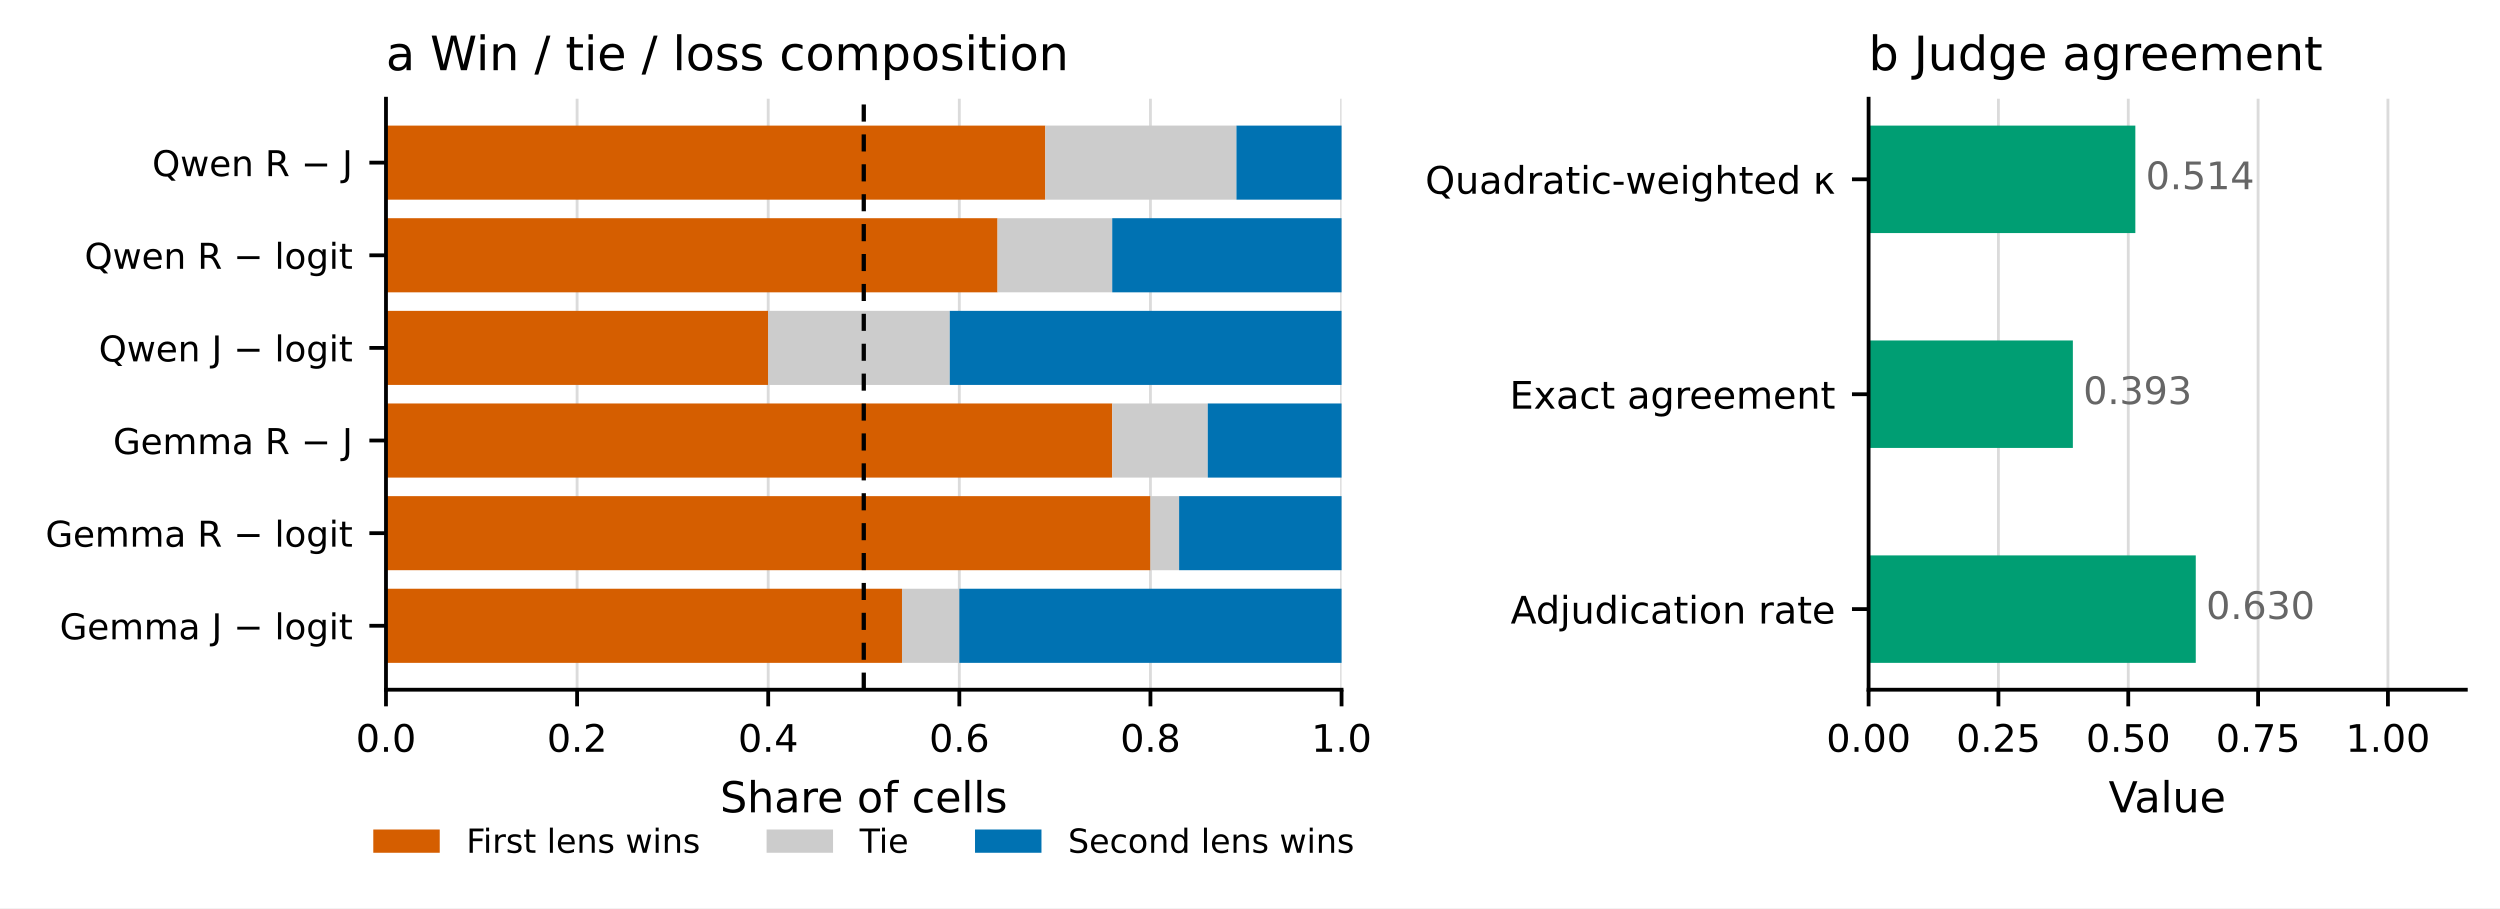
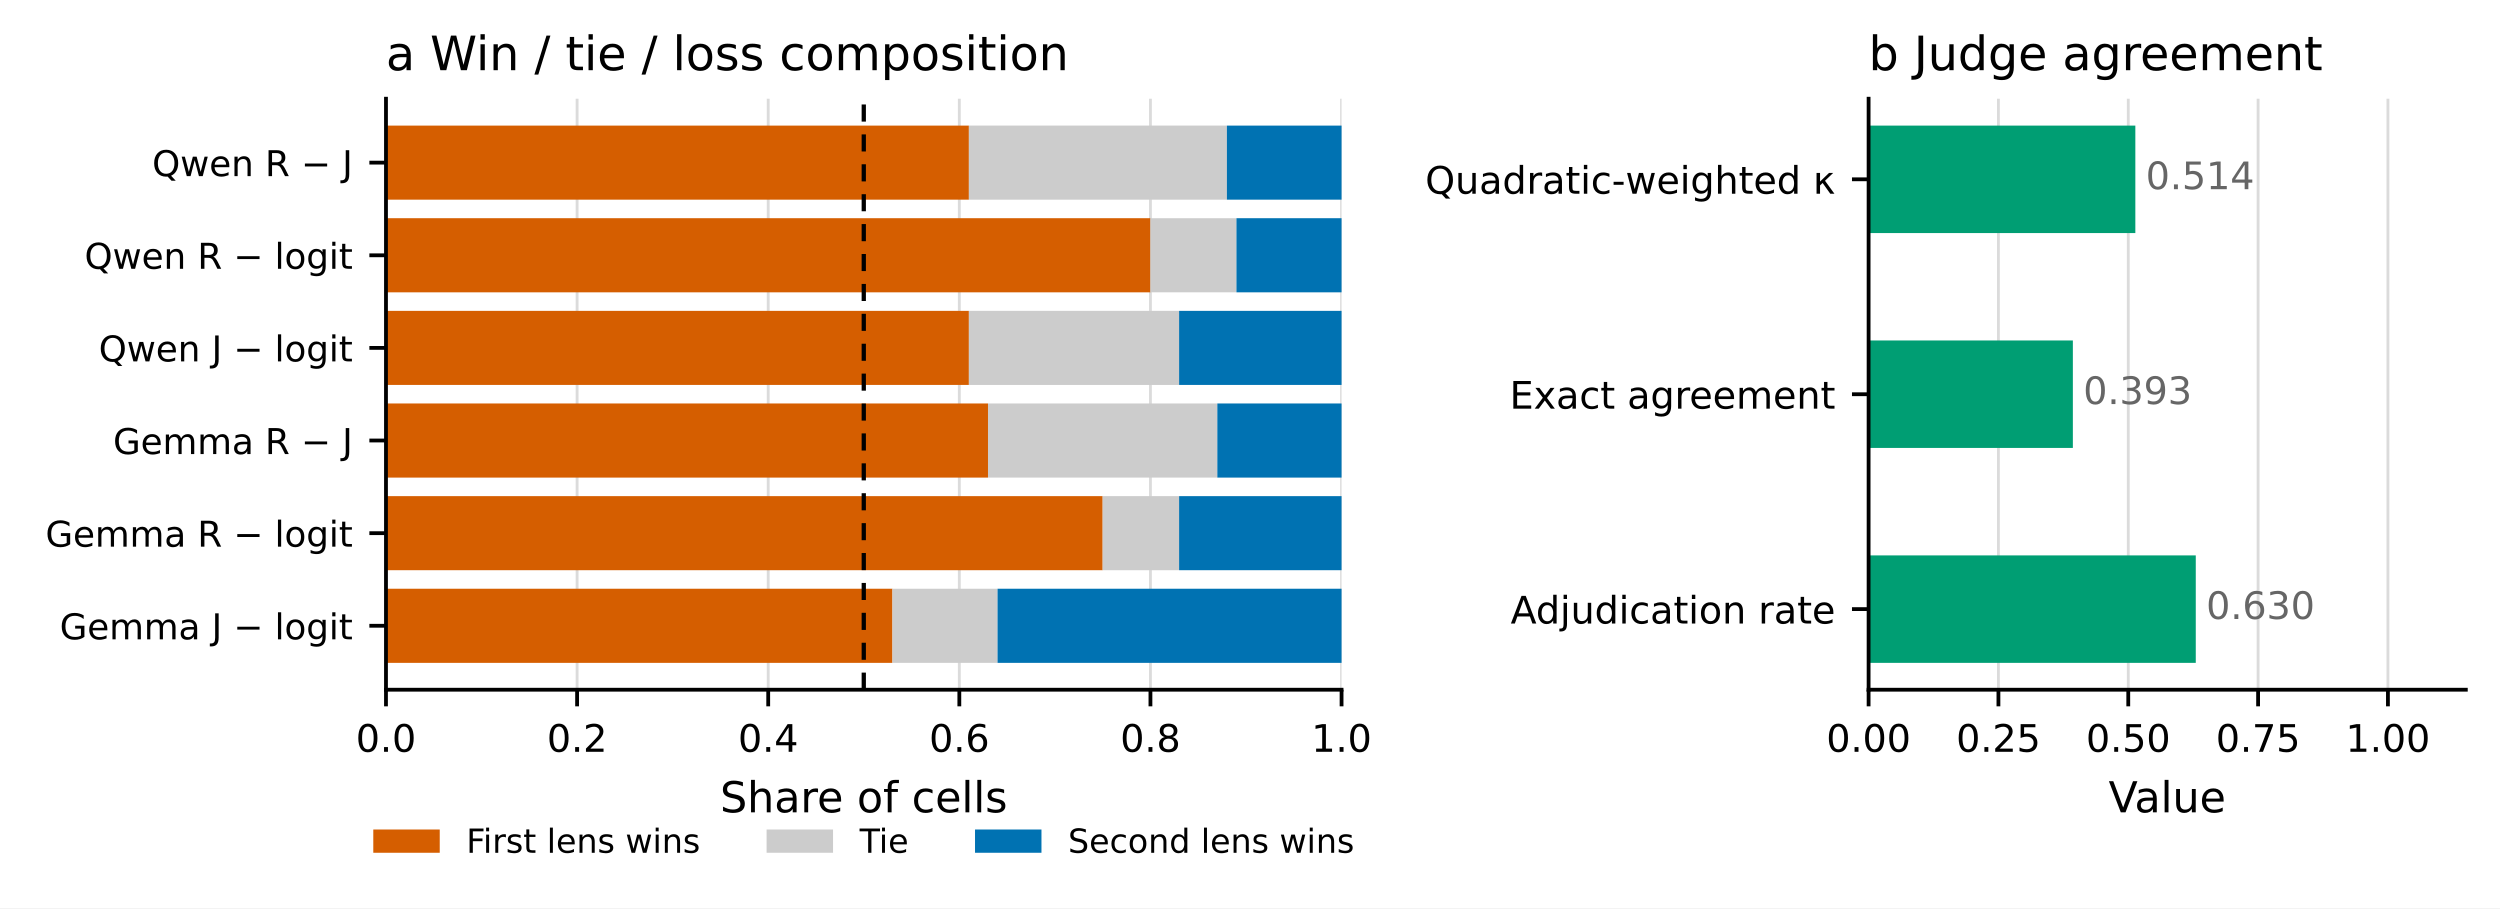
<svg xmlns="http://www.w3.org/2000/svg" xmlns:xlink="http://www.w3.org/1999/xlink" width="526.721pt" height="191.35pt" viewBox="0 0 526.721 191.35" version="1.1">
  <defs>
    <style type="text/css">*{stroke-linejoin: round; stroke-linecap: butt}</style>
  </defs>
  <g id="figure_1">
    <g id="patch_1">
      <path d="M 0 191.35  L 526.721 191.35  L 526.721 0  L 0 0  z " style="fill: #ffffff" />
    </g>
    <g id="axes_1">
      <g id="patch_2">
        <path d="M 81.321 145.315  L 282.651 145.315  L 282.651 20.798  L 81.321 20.798  z " style="fill: #ffffff" />
      </g>
      <g id="matplotlib.axis_1">
        <g id="xtick_1">
          <g id="line2d_1">
-             <path d="M 81.321 145.315  L 81.321 20.798  " clip-path="url(#p7ee356258e)" style="fill: none; stroke: #cccccc; stroke-opacity: 0.7; stroke-width: 0.6; stroke-linecap: square" />
+             <path d="M 81.321 145.315  L 81.321 20.798  " clip-path="url(#peab0880b04)" style="fill: none; stroke: #cccccc; stroke-opacity: 0.7; stroke-width: 0.6; stroke-linecap: square" />
          </g>
          <g id="line2d_2">
            <defs>
-               <path id="m819a762261" d="M 0 0  L 0 3.5  " style="stroke: #000000; stroke-width: 0.8" />
+               <path id="m63400be367" d="M 0 0  L 0 3.5  " style="stroke: #000000; stroke-width: 0.8" />
            </defs>
            <g>
-               <use xlink:href="#m819a762261" x="81.321" y="145.315" style="stroke: #000000; stroke-width: 0.8" />
+               <use xlink:href="#m63400be367" x="81.321" y="145.315" style="stroke: #000000; stroke-width: 0.8" />
            </g>
          </g>
          <g id="text_1">
            <text style="font-size: 8px; font-family: 'DejaVu Sans', 'Bitstream Vera Sans', 'Computer Modern Sans Serif', 'Lucida Grande', 'Verdana', 'Geneva', 'Lucid', 'Arial', 'Helvetica', 'Avant Garde', sans-serif; text-anchor: middle" x="81.321" y="158.393" transform="rotate(-0 81.32148 158.3927)">0.0</text>
          </g>
        </g>
        <g id="xtick_2">
          <g id="line2d_3">
-             <path d="M 121.587 145.315  L 121.587 20.798  " clip-path="url(#p7ee356258e)" style="fill: none; stroke: #cccccc; stroke-opacity: 0.7; stroke-width: 0.6; stroke-linecap: square" />
+             <path d="M 121.587 145.315  L 121.587 20.798  " clip-path="url(#peab0880b04)" style="fill: none; stroke: #cccccc; stroke-opacity: 0.7; stroke-width: 0.6; stroke-linecap: square" />
          </g>
          <g id="line2d_4">
            <g>
-               <use xlink:href="#m819a762261" x="121.587" y="145.315" style="stroke: #000000; stroke-width: 0.8" />
+               <use xlink:href="#m63400be367" x="121.587" y="145.315" style="stroke: #000000; stroke-width: 0.8" />
            </g>
          </g>
          <g id="text_2">
            <text style="font-size: 8px; font-family: 'DejaVu Sans', 'Bitstream Vera Sans', 'Computer Modern Sans Serif', 'Lucida Grande', 'Verdana', 'Geneva', 'Lucid', 'Arial', 'Helvetica', 'Avant Garde', sans-serif; text-anchor: middle" x="121.587" y="158.393" transform="rotate(-0 121.5873 158.3927)">0.2</text>
          </g>
        </g>
        <g id="xtick_3">
          <g id="line2d_5">
-             <path d="M 161.853 145.315  L 161.853 20.798  " clip-path="url(#p7ee356258e)" style="fill: none; stroke: #cccccc; stroke-opacity: 0.7; stroke-width: 0.6; stroke-linecap: square" />
+             <path d="M 161.853 145.315  L 161.853 20.798  " clip-path="url(#peab0880b04)" style="fill: none; stroke: #cccccc; stroke-opacity: 0.7; stroke-width: 0.6; stroke-linecap: square" />
          </g>
          <g id="line2d_6">
            <g>
-               <use xlink:href="#m819a762261" x="161.853" y="145.315" style="stroke: #000000; stroke-width: 0.8" />
+               <use xlink:href="#m63400be367" x="161.853" y="145.315" style="stroke: #000000; stroke-width: 0.8" />
            </g>
          </g>
          <g id="text_3">
            <text style="font-size: 8px; font-family: 'DejaVu Sans', 'Bitstream Vera Sans', 'Computer Modern Sans Serif', 'Lucida Grande', 'Verdana', 'Geneva', 'Lucid', 'Arial', 'Helvetica', 'Avant Garde', sans-serif; text-anchor: middle" x="161.853" y="158.393" transform="rotate(-0 161.8532 158.3927)">0.4</text>
          </g>
        </g>
        <g id="xtick_4">
          <g id="line2d_7">
-             <path d="M 202.119 145.315  L 202.119 20.798  " clip-path="url(#p7ee356258e)" style="fill: none; stroke: #cccccc; stroke-opacity: 0.7; stroke-width: 0.6; stroke-linecap: square" />
+             <path d="M 202.119 145.315  L 202.119 20.798  " clip-path="url(#peab0880b04)" style="fill: none; stroke: #cccccc; stroke-opacity: 0.7; stroke-width: 0.6; stroke-linecap: square" />
          </g>
          <g id="line2d_8">
            <g>
-               <use xlink:href="#m819a762261" x="202.119" y="145.315" style="stroke: #000000; stroke-width: 0.8" />
+               <use xlink:href="#m63400be367" x="202.119" y="145.315" style="stroke: #000000; stroke-width: 0.8" />
            </g>
          </g>
          <g id="text_4">
            <text style="font-size: 8px; font-family: 'DejaVu Sans', 'Bitstream Vera Sans', 'Computer Modern Sans Serif', 'Lucida Grande', 'Verdana', 'Geneva', 'Lucid', 'Arial', 'Helvetica', 'Avant Garde', sans-serif; text-anchor: middle" x="202.119" y="158.393" transform="rotate(-0 202.119 158.3927)">0.6</text>
          </g>
        </g>
        <g id="xtick_5">
          <g id="line2d_9">
-             <path d="M 242.385 145.315  L 242.385 20.798  " clip-path="url(#p7ee356258e)" style="fill: none; stroke: #cccccc; stroke-opacity: 0.7; stroke-width: 0.6; stroke-linecap: square" />
+             <path d="M 242.385 145.315  L 242.385 20.798  " clip-path="url(#peab0880b04)" style="fill: none; stroke: #cccccc; stroke-opacity: 0.7; stroke-width: 0.6; stroke-linecap: square" />
          </g>
          <g id="line2d_10">
            <g>
-               <use xlink:href="#m819a762261" x="242.385" y="145.315" style="stroke: #000000; stroke-width: 0.8" />
+               <use xlink:href="#m63400be367" x="242.385" y="145.315" style="stroke: #000000; stroke-width: 0.8" />
            </g>
          </g>
          <g id="text_5">
            <text style="font-size: 8px; font-family: 'DejaVu Sans', 'Bitstream Vera Sans', 'Computer Modern Sans Serif', 'Lucida Grande', 'Verdana', 'Geneva', 'Lucid', 'Arial', 'Helvetica', 'Avant Garde', sans-serif; text-anchor: middle" x="242.385" y="158.393" transform="rotate(-0 242.3849 158.3927)">0.8</text>
          </g>
        </g>
        <g id="xtick_6">
          <g id="line2d_11">
-             <path d="M 282.651 145.315  L 282.651 20.798  " clip-path="url(#p7ee356258e)" style="fill: none; stroke: #cccccc; stroke-opacity: 0.7; stroke-width: 0.6; stroke-linecap: square" />
+             <path d="M 282.651 145.315  L 282.651 20.798  " clip-path="url(#peab0880b04)" style="fill: none; stroke: #cccccc; stroke-opacity: 0.7; stroke-width: 0.6; stroke-linecap: square" />
          </g>
          <g id="line2d_12">
            <g>
-               <use xlink:href="#m819a762261" x="282.651" y="145.315" style="stroke: #000000; stroke-width: 0.8" />
+               <use xlink:href="#m63400be367" x="282.651" y="145.315" style="stroke: #000000; stroke-width: 0.8" />
            </g>
          </g>
          <g id="text_6">
            <text style="font-size: 8px; font-family: 'DejaVu Sans', 'Bitstream Vera Sans', 'Computer Modern Sans Serif', 'Lucida Grande', 'Verdana', 'Geneva', 'Lucid', 'Arial', 'Helvetica', 'Avant Garde', sans-serif; text-anchor: middle" x="282.651" y="158.393" transform="rotate(-0 282.6507 158.3927)">1.0</text>
          </g>
        </g>
        <g id="text_7">
          <text style="font-size: 9px; font-family: 'DejaVu Sans', 'Bitstream Vera Sans', 'Computer Modern Sans Serif', 'Lucida Grande', 'Verdana', 'Geneva', 'Lucid', 'Arial', 'Helvetica', 'Avant Garde', sans-serif; text-anchor: middle" x="181.986" y="171.153" transform="rotate(-0 181.9861 171.1532)">Share of cells</text>
        </g>
      </g>
      <g id="matplotlib.axis_2">
        <g id="ytick_1">
          <g id="line2d_13">
            <defs>
-               <path id="m3afb6ac58c" d="M 0 0  L -3.5 0  " style="stroke: #000000; stroke-width: 0.8" />
+               <path id="m4ab4a0464f" d="M 0 0  L -3.5 0  " style="stroke: #000000; stroke-width: 0.8" />
            </defs>
            <g>
-               <use xlink:href="#m3afb6ac58c" x="81.321" y="34.265" style="stroke: #000000; stroke-width: 0.8" />
+               <use xlink:href="#m4ab4a0464f" x="81.321" y="34.265" style="stroke: #000000; stroke-width: 0.8" />
            </g>
          </g>
          <g id="text_8">
            <text style="font-size: 7.5px; font-family: 'DejaVu Sans', 'Bitstream Vera Sans', 'Computer Modern Sans Serif', 'Lucida Grande', 'Verdana', 'Geneva', 'Lucid', 'Arial', 'Helvetica', 'Avant Garde', sans-serif; text-anchor: end" x="74.321" y="37.114" transform="rotate(-0 74.32148 37.11404)">Qwen  R − J</text>
          </g>
        </g>
        <g id="ytick_2">
          <g id="line2d_14">
            <g>
-               <use xlink:href="#m3afb6ac58c" x="81.321" y="53.782" style="stroke: #000000; stroke-width: 0.8" />
+               <use xlink:href="#m4ab4a0464f" x="81.321" y="53.782" style="stroke: #000000; stroke-width: 0.8" />
            </g>
          </g>
          <g id="text_9">
            <text style="font-size: 7.5px; font-family: 'DejaVu Sans', 'Bitstream Vera Sans', 'Computer Modern Sans Serif', 'Lucida Grande', 'Verdana', 'Geneva', 'Lucid', 'Arial', 'Helvetica', 'Avant Garde', sans-serif; text-anchor: end" x="74.321" y="56.631" transform="rotate(-0 74.32148 56.63097)">Qwen  R − logit</text>
          </g>
        </g>
        <g id="ytick_3">
          <g id="line2d_15">
            <g>
-               <use xlink:href="#m3afb6ac58c" x="81.321" y="73.298" style="stroke: #000000; stroke-width: 0.8" />
+               <use xlink:href="#m4ab4a0464f" x="81.321" y="73.298" style="stroke: #000000; stroke-width: 0.8" />
            </g>
          </g>
          <g id="text_10">
            <text style="font-size: 7.5px; font-family: 'DejaVu Sans', 'Bitstream Vera Sans', 'Computer Modern Sans Serif', 'Lucida Grande', 'Verdana', 'Geneva', 'Lucid', 'Arial', 'Helvetica', 'Avant Garde', sans-serif; text-anchor: end" x="74.321" y="76.148" transform="rotate(-0 74.32148 76.14761)">Qwen  J − logit</text>
          </g>
        </g>
        <g id="ytick_4">
          <g id="line2d_16">
            <g>
-               <use xlink:href="#m3afb6ac58c" x="81.321" y="92.815" style="stroke: #000000; stroke-width: 0.8" />
+               <use xlink:href="#m4ab4a0464f" x="81.321" y="92.815" style="stroke: #000000; stroke-width: 0.8" />
            </g>
          </g>
          <g id="text_11">
            <text style="font-size: 7.5px; font-family: 'DejaVu Sans', 'Bitstream Vera Sans', 'Computer Modern Sans Serif', 'Lucida Grande', 'Verdana', 'Geneva', 'Lucid', 'Arial', 'Helvetica', 'Avant Garde', sans-serif; text-anchor: end" x="74.321" y="95.664" transform="rotate(-0 74.32148 95.66396)">Gemma  R − J</text>
          </g>
        </g>
        <g id="ytick_5">
          <g id="line2d_17">
            <g>
-               <use xlink:href="#m3afb6ac58c" x="81.321" y="112.331" style="stroke: #000000; stroke-width: 0.8" />
+               <use xlink:href="#m4ab4a0464f" x="81.321" y="112.331" style="stroke: #000000; stroke-width: 0.8" />
            </g>
          </g>
          <g id="text_12">
            <text style="font-size: 7.5px; font-family: 'DejaVu Sans', 'Bitstream Vera Sans', 'Computer Modern Sans Serif', 'Lucida Grande', 'Verdana', 'Geneva', 'Lucid', 'Arial', 'Helvetica', 'Avant Garde', sans-serif; text-anchor: end" x="74.321" y="115.181" transform="rotate(-0 74.32148 115.1809)">Gemma  R − logit</text>
          </g>
        </g>
        <g id="ytick_6">
          <g id="line2d_18">
            <g>
-               <use xlink:href="#m3afb6ac58c" x="81.321" y="131.848" style="stroke: #000000; stroke-width: 0.8" />
+               <use xlink:href="#m4ab4a0464f" x="81.321" y="131.848" style="stroke: #000000; stroke-width: 0.8" />
            </g>
          </g>
          <g id="text_13">
            <text style="font-size: 7.5px; font-family: 'DejaVu Sans', 'Bitstream Vera Sans', 'Computer Modern Sans Serif', 'Lucida Grande', 'Verdana', 'Geneva', 'Lucid', 'Arial', 'Helvetica', 'Avant Garde', sans-serif; text-anchor: end" x="74.321" y="134.698" transform="rotate(-0 74.32148 134.6975)">Gemma  J − logit</text>
          </g>
        </g>
      </g>
      <g id="patch_3">
-         <path d="M 81.321 42.072  L 220.239 42.072  L 220.239 26.458  L 81.321 26.458  z " clip-path="url(#p7ee356258e)" style="fill: #d55e00" />
+         <path d="M 81.321 42.072  L 204.132 42.072  L 204.132 26.458  L 81.321 26.458  z " clip-path="url(#peab0880b04)" style="fill: #d55e00" />
      </g>
      <g id="patch_4">
-         <path d="M 81.321 61.588  L 210.172 61.588  L 210.172 45.975  L 81.321 45.975  z " clip-path="url(#p7ee356258e)" style="fill: #d55e00" />
+         <path d="M 81.321 61.588  L 242.385 61.588  L 242.385 45.975  L 81.321 45.975  z " clip-path="url(#peab0880b04)" style="fill: #d55e00" />
      </g>
      <g id="patch_5">
-         <path d="M 81.321 81.105  L 161.853 81.105  L 161.853 65.492  L 81.321 65.492  z " clip-path="url(#p7ee356258e)" style="fill: #d55e00" />
+         <path d="M 81.321 81.105  L 204.132 81.105  L 204.132 65.492  L 81.321 65.492  z " clip-path="url(#peab0880b04)" style="fill: #d55e00" />
      </g>
      <g id="patch_6">
-         <path d="M 81.321 100.621  L 234.332 100.621  L 234.332 85.008  L 81.321 85.008  z " clip-path="url(#p7ee356258e)" style="fill: #d55e00" />
+         <path d="M 81.321 100.621  L 208.159 100.621  L 208.159 85.008  L 81.321 85.008  z " clip-path="url(#peab0880b04)" style="fill: #d55e00" />
      </g>
      <g id="patch_7">
-         <path d="M 81.321 120.138  L 242.385 120.138  L 242.385 104.525  L 81.321 104.525  z " clip-path="url(#p7ee356258e)" style="fill: #d55e00" />
+         <path d="M 81.321 120.138  L 232.318 120.138  L 232.318 104.525  L 81.321 104.525  z " clip-path="url(#peab0880b04)" style="fill: #d55e00" />
      </g>
      <g id="patch_8">
-         <path d="M 81.321 139.655  L 190.039 139.655  L 190.039 124.041  L 81.321 124.041  z " clip-path="url(#p7ee356258e)" style="fill: #d55e00" />
+         <path d="M 81.321 139.655  L 188.026 139.655  L 188.026 124.041  L 81.321 124.041  z " clip-path="url(#peab0880b04)" style="fill: #d55e00" />
      </g>
      <g id="patch_9">
-         <path d="M 220.239 42.072  L 260.505 42.072  L 260.505 26.458  L 220.239 26.458  z " clip-path="url(#p7ee356258e)" style="fill: #cccccc" />
+         <path d="M 204.132 42.072  L 258.491 42.072  L 258.491 26.458  L 204.132 26.458  z " clip-path="url(#peab0880b04)" style="fill: #cccccc" />
      </g>
      <g id="patch_10">
-         <path d="M 210.172 61.588  L 234.332 61.588  L 234.332 45.975  L 210.172 45.975  z " clip-path="url(#p7ee356258e)" style="fill: #cccccc" />
+         <path d="M 242.385 61.588  L 260.505 61.588  L 260.505 45.975  L 242.385 45.975  z " clip-path="url(#peab0880b04)" style="fill: #cccccc" />
      </g>
      <g id="patch_11">
-         <path d="M 161.853 81.105  L 200.106 81.105  L 200.106 65.492  L 161.853 65.492  z " clip-path="url(#p7ee356258e)" style="fill: #cccccc" />
+         <path d="M 204.132 81.105  L 248.425 81.105  L 248.425 65.492  L 204.132 65.492  z " clip-path="url(#peab0880b04)" style="fill: #cccccc" />
      </g>
      <g id="patch_12">
-         <path d="M 234.332 100.621  L 254.465 100.621  L 254.465 85.008  L 234.332 85.008  z " clip-path="url(#p7ee356258e)" style="fill: #cccccc" />
+         <path d="M 208.159 100.621  L 256.478 100.621  L 256.478 85.008  L 208.159 85.008  z " clip-path="url(#peab0880b04)" style="fill: #cccccc" />
      </g>
      <g id="patch_13">
-         <path d="M 242.385 120.138  L 248.425 120.138  L 248.425 104.525  L 242.385 104.525  z " clip-path="url(#p7ee356258e)" style="fill: #cccccc" />
+         <path d="M 232.318 120.138  L 248.425 120.138  L 248.425 104.525  L 232.318 104.525  z " clip-path="url(#peab0880b04)" style="fill: #cccccc" />
      </g>
      <g id="patch_14">
-         <path d="M 190.039 139.655  L 202.119 139.655  L 202.119 124.041  L 190.039 124.041  z " clip-path="url(#p7ee356258e)" style="fill: #cccccc" />
+         <path d="M 188.026 139.655  L 210.172 139.655  L 210.172 124.041  L 188.026 124.041  z " clip-path="url(#peab0880b04)" style="fill: #cccccc" />
      </g>
      <g id="patch_15">
-         <path d="M 260.505 42.072  L 282.651 42.072  L 282.651 26.458  L 260.505 26.458  z " clip-path="url(#p7ee356258e)" style="fill: #0072b2" />
+         <path d="M 258.491 42.072  L 282.651 42.072  L 282.651 26.458  L 258.491 26.458  z " clip-path="url(#peab0880b04)" style="fill: #0072b2" />
      </g>
      <g id="patch_16">
-         <path d="M 234.332 61.588  L 282.651 61.588  L 282.651 45.975  L 234.332 45.975  z " clip-path="url(#p7ee356258e)" style="fill: #0072b2" />
+         <path d="M 260.505 61.588  L 282.651 61.588  L 282.651 45.975  L 260.505 45.975  z " clip-path="url(#peab0880b04)" style="fill: #0072b2" />
      </g>
      <g id="patch_17">
-         <path d="M 200.106 81.105  L 282.651 81.105  L 282.651 65.492  L 200.106 65.492  z " clip-path="url(#p7ee356258e)" style="fill: #0072b2" />
+         <path d="M 248.425 81.105  L 282.651 81.105  L 282.651 65.492  L 248.425 65.492  z " clip-path="url(#peab0880b04)" style="fill: #0072b2" />
      </g>
      <g id="patch_18">
-         <path d="M 254.465 100.621  L 282.651 100.621  L 282.651 85.008  L 254.465 85.008  z " clip-path="url(#p7ee356258e)" style="fill: #0072b2" />
+         <path d="M 256.478 100.621  L 282.651 100.621  L 282.651 85.008  L 256.478 85.008  z " clip-path="url(#peab0880b04)" style="fill: #0072b2" />
      </g>
      <g id="patch_19">
-         <path d="M 248.425 120.138  L 282.651 120.138  L 282.651 104.525  L 248.425 104.525  z " clip-path="url(#p7ee356258e)" style="fill: #0072b2" />
+         <path d="M 248.425 120.138  L 282.651 120.138  L 282.651 104.525  L 248.425 104.525  z " clip-path="url(#peab0880b04)" style="fill: #0072b2" />
      </g>
      <g id="patch_20">
-         <path d="M 202.119 139.655  L 282.651 139.655  L 282.651 124.041  L 202.119 124.041  z " clip-path="url(#p7ee356258e)" style="fill: #0072b2" />
+         <path d="M 210.172 139.655  L 282.651 139.655  L 282.651 124.041  L 210.172 124.041  z " clip-path="url(#peab0880b04)" style="fill: #0072b2" />
      </g>
      <g id="patch_21">
        <path d="M 81.321 145.315  L 81.321 20.798  " style="fill: none; stroke: #000000; stroke-width: 0.8; stroke-linejoin: miter; stroke-linecap: square" />
      </g>
      <g id="patch_22">
        <path d="M 81.321 145.315  L 282.651 145.315  " style="fill: none; stroke: #000000; stroke-width: 0.8; stroke-linejoin: miter; stroke-linecap: square" />
      </g>
      <g id="line2d_19">
-         <path d="M 181.986 145.315  L 181.986 20.798  " clip-path="url(#p7ee356258e)" style="fill: none; stroke-dasharray: 3.6,2.7; stroke-dashoffset: 0; stroke: #000000; stroke-width: 0.9" />
+         <path d="M 181.986 145.315  L 181.986 20.798  " clip-path="url(#peab0880b04)" style="fill: none; stroke-dasharray: 3.6,2.7; stroke-dashoffset: 0; stroke: #000000; stroke-width: 0.9" />
      </g>
      <g id="text_14">
        <text style="font-size: 10px; font-family: 'DejaVu Sans', 'Bitstream Vera Sans', 'Computer Modern Sans Serif', 'Lucida Grande', 'Verdana', 'Geneva', 'Lucid', 'Arial', 'Helvetica', 'Avant Garde', sans-serif; text-anchor: start" x="81.321" y="14.798" transform="rotate(-0 81.32148 14.79844)">a  Win / tie / loss composition</text>
      </g>
      <g id="legend_1">
        <g id="patch_23">
          <path d="M 78.648 179.668  L 92.648 179.668  L 92.648 174.768  L 78.648 174.768  z " style="fill: #d55e00" />
        </g>
        <g id="text_15">
          <text style="font-size: 7px; font-family: 'DejaVu Sans', 'Bitstream Vera Sans', 'Computer Modern Sans Serif', 'Lucida Grande', 'Verdana', 'Geneva', 'Lucid', 'Arial', 'Helvetica', 'Avant Garde', sans-serif; text-anchor: start" x="98.248" y="179.668" transform="rotate(-0 98.24751 179.6685)">First lens wins</text>
        </g>
        <g id="patch_24">
          <path d="M 161.513 179.668  L 175.513 179.668  L 175.513 174.768  L 161.513 174.768  z " style="fill: #cccccc" />
        </g>
        <g id="text_16">
          <text style="font-size: 7px; font-family: 'DejaVu Sans', 'Bitstream Vera Sans', 'Computer Modern Sans Serif', 'Lucida Grande', 'Verdana', 'Geneva', 'Lucid', 'Arial', 'Helvetica', 'Avant Garde', sans-serif; text-anchor: start" x="181.113" y="179.668" transform="rotate(-0 181.1133 179.6685)">Tie</text>
        </g>
        <g id="patch_25">
          <path d="M 205.425 179.668  L 219.425 179.668  L 219.425 174.768  L 205.425 174.768  z " style="fill: #0072b2" />
        </g>
        <g id="text_17">
          <text style="font-size: 7px; font-family: 'DejaVu Sans', 'Bitstream Vera Sans', 'Computer Modern Sans Serif', 'Lucida Grande', 'Verdana', 'Geneva', 'Lucid', 'Arial', 'Helvetica', 'Avant Garde', sans-serif; text-anchor: start" x="225.025" y="179.668" transform="rotate(-0 225.0252 179.6685)">Second lens wins</text>
        </g>
      </g>
    </g>
    <g id="axes_2">
      <g id="patch_26">
        <path d="M 393.691 145.315  L 519.521 145.315  L 519.521 20.798  L 393.691 20.798  z " style="fill: #ffffff" />
      </g>
      <g id="matplotlib.axis_3">
        <g id="xtick_7">
          <g id="line2d_20">
-             <path d="M 393.691 145.315  L 393.691 20.798  " clip-path="url(#p8f0331ccef)" style="fill: none; stroke: #cccccc; stroke-opacity: 0.7; stroke-width: 0.6; stroke-linecap: square" />
+             <path d="M 393.691 145.315  L 393.691 20.798  " clip-path="url(#pab791e1471)" style="fill: none; stroke: #cccccc; stroke-opacity: 0.7; stroke-width: 0.6; stroke-linecap: square" />
          </g>
          <g id="line2d_21">
            <g>
-               <use xlink:href="#m819a762261" x="393.691" y="145.315" style="stroke: #000000; stroke-width: 0.8" />
+               <use xlink:href="#m63400be367" x="393.691" y="145.315" style="stroke: #000000; stroke-width: 0.8" />
            </g>
          </g>
          <g id="text_18">
            <text style="font-size: 8px; font-family: 'DejaVu Sans', 'Bitstream Vera Sans', 'Computer Modern Sans Serif', 'Lucida Grande', 'Verdana', 'Geneva', 'Lucid', 'Arial', 'Helvetica', 'Avant Garde', sans-serif; text-anchor: middle" x="393.691" y="158.393" transform="rotate(-0 393.6907 158.3927)">0.00</text>
          </g>
        </g>
        <g id="xtick_8">
          <g id="line2d_22">
-             <path d="M 421.045 145.315  L 421.045 20.798  " clip-path="url(#p8f0331ccef)" style="fill: none; stroke: #cccccc; stroke-opacity: 0.7; stroke-width: 0.6; stroke-linecap: square" />
+             <path d="M 421.045 145.315  L 421.045 20.798  " clip-path="url(#pab791e1471)" style="fill: none; stroke: #cccccc; stroke-opacity: 0.7; stroke-width: 0.6; stroke-linecap: square" />
          </g>
          <g id="line2d_23">
            <g>
-               <use xlink:href="#m819a762261" x="421.045" y="145.315" style="stroke: #000000; stroke-width: 0.8" />
+               <use xlink:href="#m63400be367" x="421.045" y="145.315" style="stroke: #000000; stroke-width: 0.8" />
            </g>
          </g>
          <g id="text_19">
            <text style="font-size: 8px; font-family: 'DejaVu Sans', 'Bitstream Vera Sans', 'Computer Modern Sans Serif', 'Lucida Grande', 'Verdana', 'Geneva', 'Lucid', 'Arial', 'Helvetica', 'Avant Garde', sans-serif; text-anchor: middle" x="421.045" y="158.393" transform="rotate(-0 421.0452 158.3927)">0.25</text>
          </g>
        </g>
        <g id="xtick_9">
          <g id="line2d_24">
-             <path d="M 448.4 145.315  L 448.4 20.798  " clip-path="url(#p8f0331ccef)" style="fill: none; stroke: #cccccc; stroke-opacity: 0.7; stroke-width: 0.6; stroke-linecap: square" />
+             <path d="M 448.4 145.315  L 448.4 20.798  " clip-path="url(#pab791e1471)" style="fill: none; stroke: #cccccc; stroke-opacity: 0.7; stroke-width: 0.6; stroke-linecap: square" />
          </g>
          <g id="line2d_25">
            <g>
-               <use xlink:href="#m819a762261" x="448.4" y="145.315" style="stroke: #000000; stroke-width: 0.8" />
+               <use xlink:href="#m63400be367" x="448.4" y="145.315" style="stroke: #000000; stroke-width: 0.8" />
            </g>
          </g>
          <g id="text_20">
            <text style="font-size: 8px; font-family: 'DejaVu Sans', 'Bitstream Vera Sans', 'Computer Modern Sans Serif', 'Lucida Grande', 'Verdana', 'Geneva', 'Lucid', 'Arial', 'Helvetica', 'Avant Garde', sans-serif; text-anchor: middle" x="448.4" y="158.393" transform="rotate(-0 448.3997 158.3927)">0.50</text>
          </g>
        </g>
        <g id="xtick_10">
          <g id="line2d_26">
-             <path d="M 475.754 145.315  L 475.754 20.798  " clip-path="url(#p8f0331ccef)" style="fill: none; stroke: #cccccc; stroke-opacity: 0.7; stroke-width: 0.6; stroke-linecap: square" />
+             <path d="M 475.754 145.315  L 475.754 20.798  " clip-path="url(#pab791e1471)" style="fill: none; stroke: #cccccc; stroke-opacity: 0.7; stroke-width: 0.6; stroke-linecap: square" />
          </g>
          <g id="line2d_27">
            <g>
-               <use xlink:href="#m819a762261" x="475.754" y="145.315" style="stroke: #000000; stroke-width: 0.8" />
+               <use xlink:href="#m63400be367" x="475.754" y="145.315" style="stroke: #000000; stroke-width: 0.8" />
            </g>
          </g>
          <g id="text_21">
            <text style="font-size: 8px; font-family: 'DejaVu Sans', 'Bitstream Vera Sans', 'Computer Modern Sans Serif', 'Lucida Grande', 'Verdana', 'Geneva', 'Lucid', 'Arial', 'Helvetica', 'Avant Garde', sans-serif; text-anchor: middle" x="475.754" y="158.393" transform="rotate(-0 475.7543 158.3927)">0.75</text>
          </g>
        </g>
        <g id="xtick_11">
          <g id="line2d_28">
-             <path d="M 503.109 145.315  L 503.109 20.798  " clip-path="url(#p8f0331ccef)" style="fill: none; stroke: #cccccc; stroke-opacity: 0.7; stroke-width: 0.6; stroke-linecap: square" />
+             <path d="M 503.109 145.315  L 503.109 20.798  " clip-path="url(#pab791e1471)" style="fill: none; stroke: #cccccc; stroke-opacity: 0.7; stroke-width: 0.6; stroke-linecap: square" />
          </g>
          <g id="line2d_29">
            <g>
-               <use xlink:href="#m819a762261" x="503.109" y="145.315" style="stroke: #000000; stroke-width: 0.8" />
+               <use xlink:href="#m63400be367" x="503.109" y="145.315" style="stroke: #000000; stroke-width: 0.8" />
            </g>
          </g>
          <g id="text_22">
            <text style="font-size: 8px; font-family: 'DejaVu Sans', 'Bitstream Vera Sans', 'Computer Modern Sans Serif', 'Lucida Grande', 'Verdana', 'Geneva', 'Lucid', 'Arial', 'Helvetica', 'Avant Garde', sans-serif; text-anchor: middle" x="503.109" y="158.393" transform="rotate(-0 503.1088 158.3927)">1.00</text>
          </g>
        </g>
        <g id="text_23">
          <text style="font-size: 9px; font-family: 'DejaVu Sans', 'Bitstream Vera Sans', 'Computer Modern Sans Serif', 'Lucida Grande', 'Verdana', 'Geneva', 'Lucid', 'Arial', 'Helvetica', 'Avant Garde', sans-serif; text-anchor: middle" x="456.606" y="171.153" transform="rotate(-0 456.6061 171.1532)">Value</text>
        </g>
      </g>
      <g id="matplotlib.axis_4">
        <g id="ytick_7">
          <g id="line2d_30">
            <g>
-               <use xlink:href="#m3afb6ac58c" x="393.691" y="37.778" style="stroke: #000000; stroke-width: 0.8" />
+               <use xlink:href="#m4ab4a0464f" x="393.691" y="37.778" style="stroke: #000000; stroke-width: 0.8" />
            </g>
          </g>
          <g id="text_24">
            <text style="font-size: 8px; font-family: 'DejaVu Sans', 'Bitstream Vera Sans', 'Computer Modern Sans Serif', 'Lucida Grande', 'Verdana', 'Geneva', 'Lucid', 'Arial', 'Helvetica', 'Avant Garde', sans-serif; text-anchor: end" x="386.691" y="40.817" transform="rotate(-0 386.6907 40.81729)">Quadratic-weighted κ</text>
          </g>
        </g>
        <g id="ytick_8">
          <g id="line2d_31">
            <g>
-               <use xlink:href="#m3afb6ac58c" x="393.691" y="83.057" style="stroke: #000000; stroke-width: 0.8" />
+               <use xlink:href="#m4ab4a0464f" x="393.691" y="83.057" style="stroke: #000000; stroke-width: 0.8" />
            </g>
          </g>
          <g id="text_25">
            <text style="font-size: 8px; font-family: 'DejaVu Sans', 'Bitstream Vera Sans', 'Computer Modern Sans Serif', 'Lucida Grande', 'Verdana', 'Geneva', 'Lucid', 'Arial', 'Helvetica', 'Avant Garde', sans-serif; text-anchor: end" x="386.691" y="86.096" transform="rotate(-0 386.6907 86.09558)">Exact agreement</text>
          </g>
        </g>
        <g id="ytick_9">
          <g id="line2d_32">
            <g>
-               <use xlink:href="#m3afb6ac58c" x="393.691" y="128.335" style="stroke: #000000; stroke-width: 0.8" />
+               <use xlink:href="#m4ab4a0464f" x="393.691" y="128.335" style="stroke: #000000; stroke-width: 0.8" />
            </g>
          </g>
          <g id="text_26">
            <text style="font-size: 8px; font-family: 'DejaVu Sans', 'Bitstream Vera Sans', 'Computer Modern Sans Serif', 'Lucida Grande', 'Verdana', 'Geneva', 'Lucid', 'Arial', 'Helvetica', 'Avant Garde', sans-serif; text-anchor: end" x="386.691" y="131.374" transform="rotate(-0 386.6907 131.3745)">Adjudication rate</text>
          </g>
        </g>
      </g>
      <g id="patch_27">
-         <path d="M 393.691 49.098  L 449.891 49.098  L 449.891 26.458  L 393.691 26.458  z " clip-path="url(#p8f0331ccef)" style="fill: #009e73" />
+         <path d="M 393.691 49.098  L 449.891 49.098  L 449.891 26.458  L 393.691 26.458  z " clip-path="url(#pab791e1471)" style="fill: #009e73" />
      </g>
      <g id="patch_28">
-         <path d="M 393.691 94.376  L 436.728 94.376  L 436.728 71.737  L 393.691 71.737  z " clip-path="url(#p8f0331ccef)" style="fill: #009e73" />
+         <path d="M 393.691 94.376  L 436.728 94.376  L 436.728 71.737  L 393.691 71.737  z " clip-path="url(#pab791e1471)" style="fill: #009e73" />
      </g>
      <g id="patch_29">
-         <path d="M 393.691 139.655  L 462.624 139.655  L 462.624 117.015  L 393.691 117.015  z " clip-path="url(#p8f0331ccef)" style="fill: #009e73" />
+         <path d="M 393.691 139.655  L 462.624 139.655  L 462.624 117.015  L 393.691 117.015  z " clip-path="url(#pab791e1471)" style="fill: #009e73" />
      </g>
      <g id="patch_30">
        <path d="M 393.691 145.315  L 393.691 20.798  " style="fill: none; stroke: #000000; stroke-width: 0.8; stroke-linejoin: miter; stroke-linecap: square" />
      </g>
      <g id="patch_31">
        <path d="M 393.691 145.315  L 519.521 145.315  " style="fill: none; stroke: #000000; stroke-width: 0.8; stroke-linejoin: miter; stroke-linecap: square" />
      </g>
      <g id="text_27">
        <text style="font-size: 8px; font-family: 'DejaVu Sans', 'Bitstream Vera Sans', 'Computer Modern Sans Serif', 'Lucida Grande', 'Verdana', 'Geneva', 'Lucid', 'Arial', 'Helvetica', 'Avant Garde', sans-serif; text-anchor: start; fill: #666666" x="452.079" y="39.856" transform="rotate(-0 452.0789 39.85604)">0.514</text>
      </g>
      <g id="text_28">
        <text style="font-size: 8px; font-family: 'DejaVu Sans', 'Bitstream Vera Sans', 'Computer Modern Sans Serif', 'Lucida Grande', 'Verdana', 'Geneva', 'Lucid', 'Arial', 'Helvetica', 'Avant Garde', sans-serif; text-anchor: start; fill: #666666" x="438.917" y="85.135" transform="rotate(-0 438.9168 85.13464)">0.393</text>
      </g>
      <g id="text_29">
        <text style="font-size: 8px; font-family: 'DejaVu Sans', 'Bitstream Vera Sans', 'Computer Modern Sans Serif', 'Lucida Grande', 'Verdana', 'Geneva', 'Lucid', 'Arial', 'Helvetica', 'Avant Garde', sans-serif; text-anchor: start; fill: #666666" x="464.812" y="130.413" transform="rotate(-0 464.8125 130.4132)">0.630</text>
      </g>
      <g id="text_30">
        <text style="font-size: 10px; font-family: 'DejaVu Sans', 'Bitstream Vera Sans', 'Computer Modern Sans Serif', 'Lucida Grande', 'Verdana', 'Geneva', 'Lucid', 'Arial', 'Helvetica', 'Avant Garde', sans-serif; text-anchor: start" x="393.691" y="14.798" transform="rotate(-0 393.6907 14.79844)">b  Judge agreement</text>
      </g>
    </g>
  </g>
  <defs>
-     <clipPath id="p7ee356258e">
+     <clipPath id="peab0880b04">
      <rect x="81.321" y="20.798" width="201.329" height="124.516" />
    </clipPath>
-     <clipPath id="p8f0331ccef">
+     <clipPath id="pab791e1471">
      <rect x="393.691" y="20.798" width="125.831" height="124.516" />
    </clipPath>
  </defs>
</svg>
